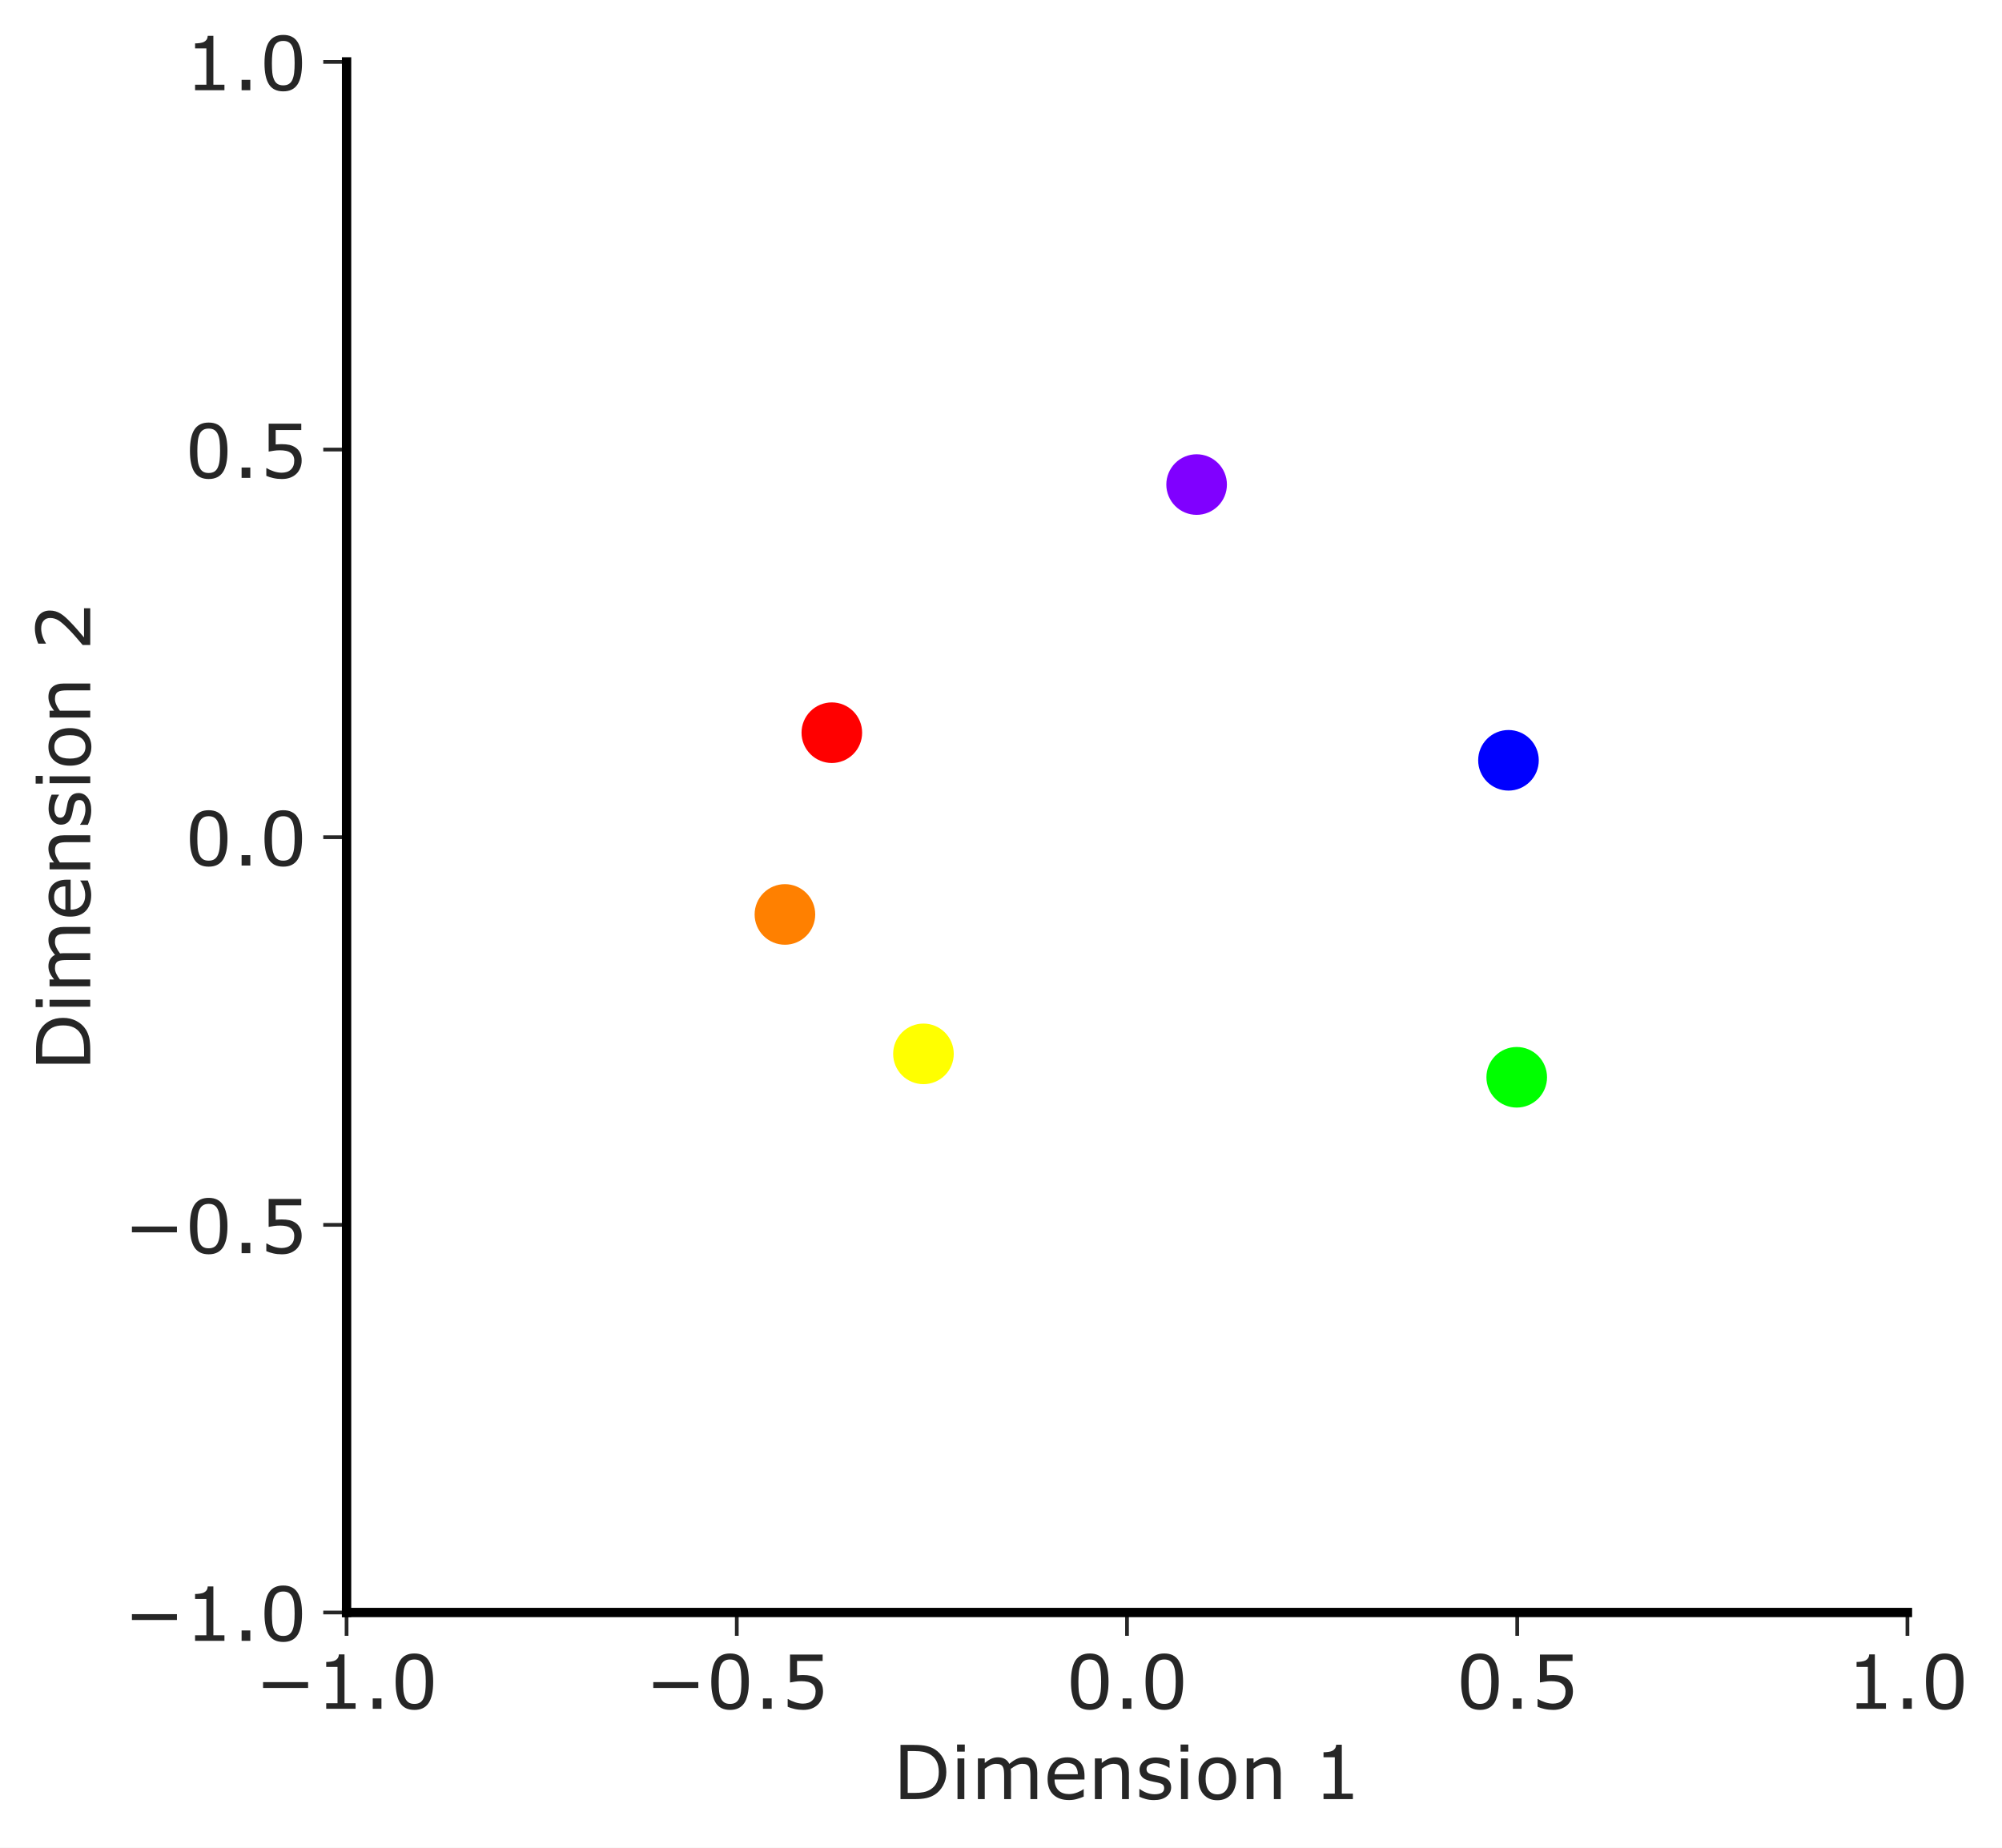
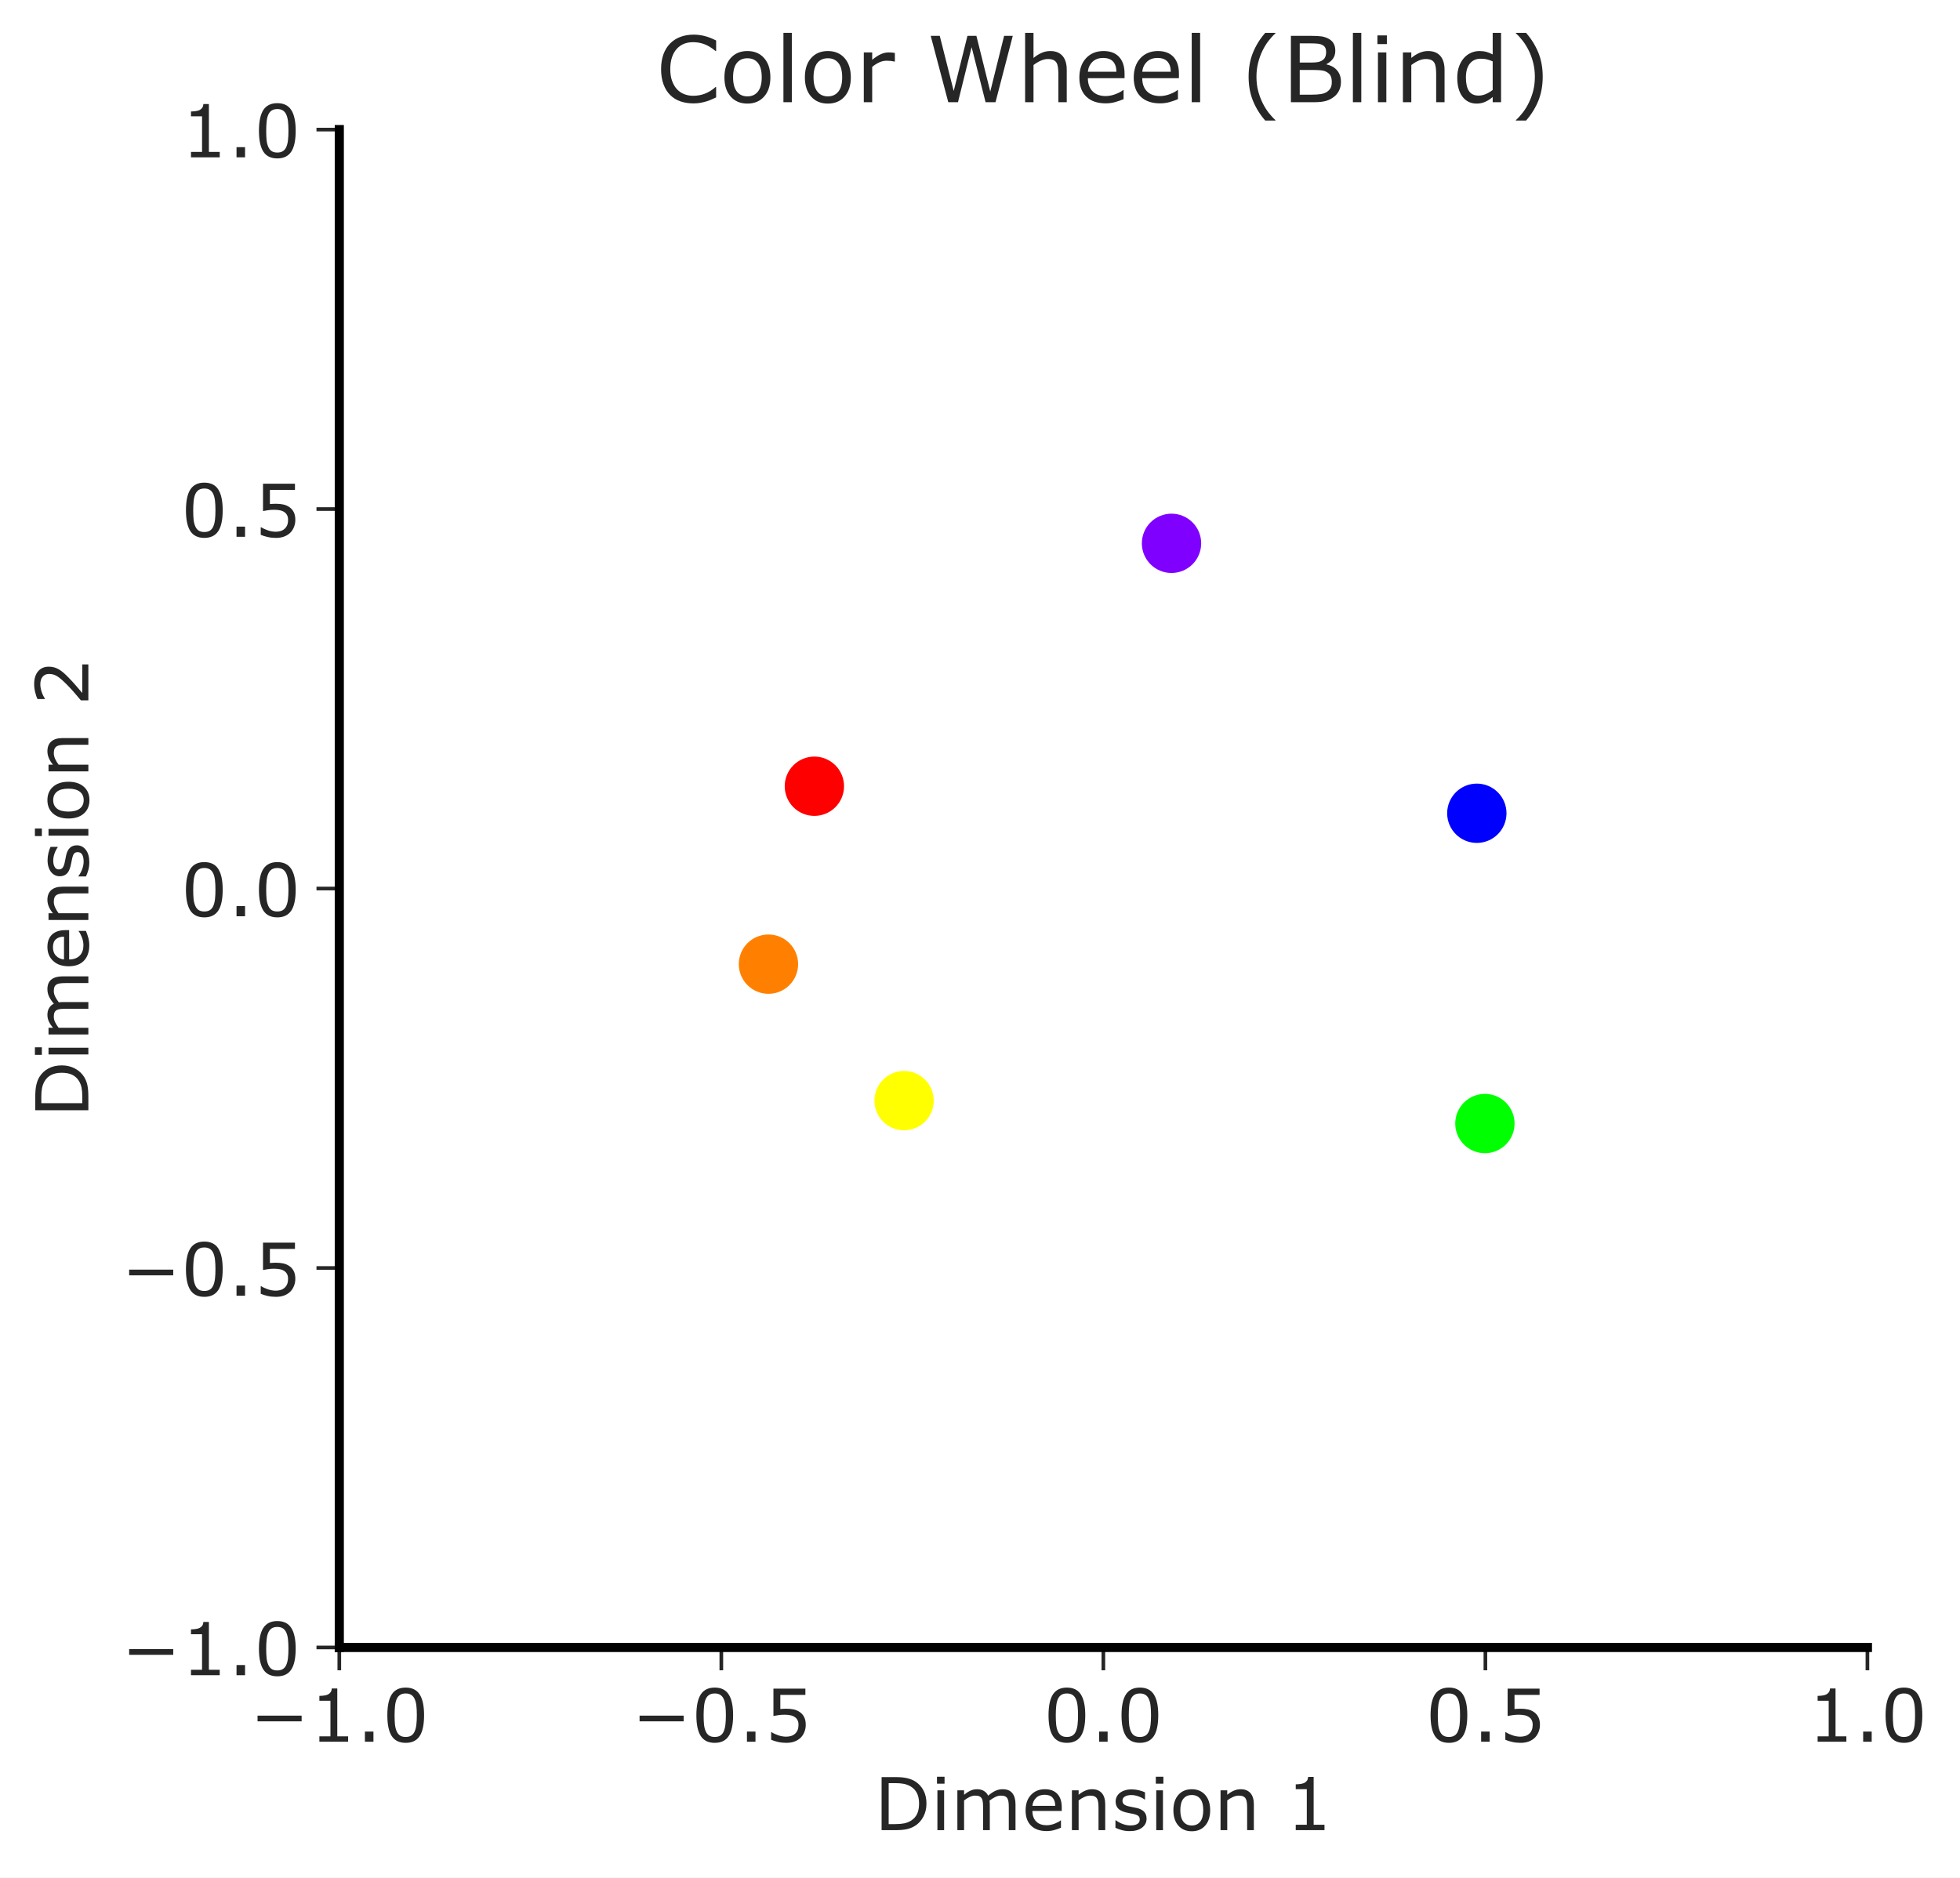
- <svg xmlns="http://www.w3.org/2000/svg" xmlns:xlink="http://www.w3.org/1999/xlink" width="429.42pt" height="396.374pt" viewBox="0 0 429.42 396.374" version="1.1">
+ <svg xmlns="http://www.w3.org/2000/svg" xmlns:xlink="http://www.w3.org/1999/xlink" width="429.42pt" height="411.492pt" viewBox="0 0 429.42 411.492" version="1.1">
  <defs>
    <style type="text/css">*{stroke-linejoin: round; stroke-linecap: butt}</style>
  </defs>
  <g id="figure_1">
    <g id="patch_1">
-       <path d="M 0 396.374  L 429.42 396.374  L 429.42 0  L 0 0  z " style="fill: #ffffff" />
+       <path d="M 0 411.492  L 429.42 411.492  L 429.42 0  L 0 0  z " style="fill: #ffffff" />
    </g>
    <g id="axes_1">
      <g id="patch_2">
-         <path d="M 74.338 345.919  L 409.137 345.919  L 409.137 13.279  L 74.338 13.279  z " style="fill: #ffffff" />
+         <path d="M 74.338 361.037  L 409.137 361.037  L 409.137 28.397  L 74.338 28.397  z " style="fill: #ffffff" />
      </g>
      <g id="matplotlib.axis_1">
        <g id="xtick_1">
          <g id="line2d_1">
-             <path d="M 74.338 345.919  L 74.338 13.279  " clip-path="url(#pfc7dc1eddf)" style="fill: none; stroke: #ffffff; stroke-width: 0.8; stroke-linecap: round" />
+             <path d="M 74.338 361.037  L 74.338 28.397  " clip-path="url(#p69771546d7)" style="fill: none; stroke: #ffffff; stroke-width: 0.8; stroke-linecap: round" />
          </g>
          <g id="line2d_2">
            <defs>
-               <path id="m396c4c189f" d="M 0 0  L 0 5  " style="stroke: #262626; stroke-width: 0.8" />
+               <path id="mfd9c0a6a50" d="M 0 0  L 0 5  " style="stroke: #262626; stroke-width: 0.8" />
            </defs>
            <g>
-               <use xlink:href="#m396c4c189f" x="74.338" y="345.919" style="fill: #262626; stroke: #262626; stroke-width: 0.8" />
+               <use xlink:href="#mfd9c0a6a50" x="74.338" y="361.037" style="fill: #262626; stroke: #262626; stroke-width: 0.8" />
            </g>
          </g>
          <g id="text_1">
-             <g style="fill: #262626" transform="translate(54.7075 366.5763) scale(0.16 -0.16)">
+             <g style="fill: #262626" transform="translate(54.7075 381.6944) scale(0.16 -0.16)">
              <defs>
                <path id="Verdana-2212" d="M 4550 1788  L 688 1788  L 688 2288  L 4550 2288  L 4550 1788  z " transform="scale(0.015625)" />
                <path id="Verdana-31" d="M 3388 0  L 869 0  L 869 475  L 1838 475  L 1838 3594  L 869 3594  L 869 4019  Q 1066 4019 1291 4051  Q 1516 4084 1631 4147  Q 1775 4225 1858 4345  Q 1941 4466 1953 4669  L 2438 4669  L 2438 475  L 3388 475  L 3388 0  z " transform="scale(0.015625)" />
                <path id="Verdana-2e" d="M 1538 0  L 791 0  L 791 891  L 1538 891  L 1538 0  z " transform="scale(0.015625)" />
                <path id="Verdana-30" d="M 3647 2328  Q 3647 1075 3255 489  Q 2863 -97 2038 -97  Q 1200 -97 814 497  Q 428 1091 428 2322  Q 428 3563 818 4155  Q 1209 4747 2038 4747  Q 2875 4747 3261 4145  Q 3647 3544 3647 2328  z M 2825 909  Q 2934 1163 2973 1505  Q 3013 1847 3013 2328  Q 3013 2803 2973 3153  Q 2934 3503 2822 3747  Q 2713 3988 2523 4109  Q 2334 4231 2038 4231  Q 1744 4231 1551 4109  Q 1359 3988 1247 3741  Q 1141 3509 1102 3137  Q 1063 2766 1063 2322  Q 1063 1834 1097 1506  Q 1131 1178 1244 919  Q 1347 675 1536 547  Q 1725 419 2038 419  Q 2331 419 2525 541  Q 2719 663 2825 909  z " transform="scale(0.015625)" />
              </defs>
              <use xlink:href="#Verdana-2212" />
              <use xlink:href="#Verdana-31" x="81.836" />
              <use xlink:href="#Verdana-2e" x="145.41" />
              <use xlink:href="#Verdana-30" x="181.787" />
            </g>
          </g>
        </g>
        <g id="xtick_2">
          <g id="line2d_3">
-             <path d="M 158.037 345.919  L 158.037 13.279  " clip-path="url(#pfc7dc1eddf)" style="fill: none; stroke: #ffffff; stroke-width: 0.8; stroke-linecap: round" />
+             <path d="M 158.037 361.037  L 158.037 28.397  " clip-path="url(#p69771546d7)" style="fill: none; stroke: #ffffff; stroke-width: 0.8; stroke-linecap: round" />
          </g>
          <g id="line2d_4">
            <g>
-               <use xlink:href="#m396c4c189f" x="158.037" y="345.919" style="fill: #262626; stroke: #262626; stroke-width: 0.8" />
+               <use xlink:href="#mfd9c0a6a50" x="158.037" y="361.037" style="fill: #262626; stroke: #262626; stroke-width: 0.8" />
            </g>
          </g>
          <g id="text_2">
-             <g style="fill: #262626" transform="translate(138.4075 366.5763) scale(0.16 -0.16)">
+             <g style="fill: #262626" transform="translate(138.4075 381.6944) scale(0.16 -0.16)">
              <defs>
                <path id="Verdana-35" d="M 3616 1478  Q 3616 1153 3497 856  Q 3378 559 3172 356  Q 2947 138 2636 20  Q 2325 -97 1916 -97  Q 1534 -97 1181 -17  Q 828 63 584 175  L 584 834  L 628 834  Q 884 672 1228 558  Q 1572 444 1903 444  Q 2125 444 2333 506  Q 2541 569 2703 725  Q 2841 859 2911 1046  Q 2981 1234 2981 1481  Q 2981 1722 2898 1887  Q 2816 2053 2669 2153  Q 2506 2272 2273 2320  Q 2041 2369 1753 2369  Q 1478 2369 1223 2331  Q 969 2294 784 2256  L 784 4653  L 3584 4653  L 3584 4106  L 1388 4106  L 1388 2869  Q 1522 2881 1662 2887  Q 1803 2894 1906 2894  Q 2284 2894 2568 2830  Q 2853 2766 3091 2603  Q 3341 2431 3478 2159  Q 3616 1888 3616 1478  z " transform="scale(0.015625)" />
              </defs>
              <use xlink:href="#Verdana-2212" />
              <use xlink:href="#Verdana-30" x="81.836" />
              <use xlink:href="#Verdana-2e" x="145.41" />
              <use xlink:href="#Verdana-35" x="181.787" />
            </g>
          </g>
        </g>
        <g id="xtick_3">
          <g id="line2d_5">
-             <path d="M 241.738 345.919  L 241.738 13.279  " clip-path="url(#pfc7dc1eddf)" style="fill: none; stroke: #ffffff; stroke-width: 0.8; stroke-linecap: round" />
+             <path d="M 241.738 361.037  L 241.738 28.397  " clip-path="url(#p69771546d7)" style="fill: none; stroke: #ffffff; stroke-width: 0.8; stroke-linecap: round" />
          </g>
          <g id="line2d_6">
            <g>
-               <use xlink:href="#m396c4c189f" x="241.738" y="345.919" style="fill: #262626; stroke: #262626; stroke-width: 0.8" />
+               <use xlink:href="#mfd9c0a6a50" x="241.738" y="361.037" style="fill: #262626; stroke: #262626; stroke-width: 0.8" />
            </g>
          </g>
          <g id="text_3">
-             <g style="fill: #262626" transform="translate(228.655 366.5763) scale(0.16 -0.16)">
+             <g style="fill: #262626" transform="translate(228.655 381.6944) scale(0.16 -0.16)">
              <use xlink:href="#Verdana-30" />
              <use xlink:href="#Verdana-2e" x="63.574" />
              <use xlink:href="#Verdana-30" x="99.951" />
            </g>
          </g>
        </g>
        <g id="xtick_4">
          <g id="line2d_7">
-             <path d="M 325.438 345.919  L 325.438 13.279  " clip-path="url(#pfc7dc1eddf)" style="fill: none; stroke: #ffffff; stroke-width: 0.8; stroke-linecap: round" />
+             <path d="M 325.438 361.037  L 325.438 28.397  " clip-path="url(#p69771546d7)" style="fill: none; stroke: #ffffff; stroke-width: 0.8; stroke-linecap: round" />
          </g>
          <g id="line2d_8">
            <g>
-               <use xlink:href="#m396c4c189f" x="325.438" y="345.919" style="fill: #262626; stroke: #262626; stroke-width: 0.8" />
+               <use xlink:href="#mfd9c0a6a50" x="325.438" y="361.037" style="fill: #262626; stroke: #262626; stroke-width: 0.8" />
            </g>
          </g>
          <g id="text_4">
-             <g style="fill: #262626" transform="translate(312.355 366.5763) scale(0.16 -0.16)">
+             <g style="fill: #262626" transform="translate(312.355 381.6944) scale(0.16 -0.16)">
              <use xlink:href="#Verdana-30" />
              <use xlink:href="#Verdana-2e" x="63.574" />
              <use xlink:href="#Verdana-35" x="99.951" />
            </g>
          </g>
        </g>
        <g id="xtick_5">
          <g id="line2d_9">
-             <path d="M 409.137 345.919  L 409.137 13.279  " clip-path="url(#pfc7dc1eddf)" style="fill: none; stroke: #ffffff; stroke-width: 0.8; stroke-linecap: round" />
+             <path d="M 409.137 361.037  L 409.137 28.397  " clip-path="url(#p69771546d7)" style="fill: none; stroke: #ffffff; stroke-width: 0.8; stroke-linecap: round" />
          </g>
          <g id="line2d_10">
            <g>
-               <use xlink:href="#m396c4c189f" x="409.137" y="345.919" style="fill: #262626; stroke: #262626; stroke-width: 0.8" />
+               <use xlink:href="#mfd9c0a6a50" x="409.137" y="361.037" style="fill: #262626; stroke: #262626; stroke-width: 0.8" />
            </g>
          </g>
          <g id="text_5">
-             <g style="fill: #262626" transform="translate(396.055 366.5763) scale(0.16 -0.16)">
+             <g style="fill: #262626" transform="translate(396.055 381.6944) scale(0.16 -0.16)">
              <use xlink:href="#Verdana-31" />
              <use xlink:href="#Verdana-2e" x="63.574" />
              <use xlink:href="#Verdana-30" x="99.951" />
            </g>
          </g>
        </g>
        <g id="text_6">
-           <g style="fill: #262626" transform="translate(191.59 385.9538) scale(0.16 -0.16)">
+           <g style="fill: #262626" transform="translate(191.59 401.0719) scale(0.16 -0.16)">
            <defs>
              <path id="Verdana-44" d="M 4556 2322  Q 4556 1688 4279 1172  Q 4003 656 3544 372  Q 3225 175 2833 87  Q 2441 0 1800 0  L 625 0  L 625 4653  L 1788 4653  Q 2469 4653 2870 4554  Q 3272 4456 3550 4284  Q 4025 3988 4290 3494  Q 4556 3000 4556 2322  z M 3909 2331  Q 3909 2878 3718 3253  Q 3528 3628 3150 3844  Q 2875 4000 2565 4061  Q 2256 4122 1825 4122  L 1244 4122  L 1244 531  L 1825 531  Q 2272 531 2605 597  Q 2938 663 3216 841  Q 3563 1063 3736 1425  Q 3909 1788 3909 2331  z " transform="scale(0.015625)" />
              <path id="Verdana-69" d="M 1209 4075  L 547 4075  L 547 4684  L 1209 4684  L 1209 4075  z M 1172 0  L 584 0  L 584 3491  L 1172 3491  L 1172 0  z " transform="scale(0.015625)" />
              <path id="Verdana-6d" d="M 5672 0  L 5084 0  L 5084 1988  Q 5084 2213 5064 2422  Q 5044 2631 4978 2756  Q 4906 2891 4772 2959  Q 4638 3028 4384 3028  Q 4138 3028 3891 2904  Q 3644 2781 3397 2591  Q 3406 2519 3412 2423  Q 3419 2328 3419 2234  L 3419 0  L 2831 0  L 2831 1988  Q 2831 2219 2811 2426  Q 2791 2634 2725 2759  Q 2653 2894 2518 2961  Q 2384 3028 2131 3028  Q 1891 3028 1648 2909  Q 1406 2791 1166 2606  L 1166 0  L 578 0  L 578 3491  L 1166 3491  L 1166 3103  Q 1441 3331 1714 3459  Q 1988 3588 2297 3588  Q 2653 3588 2901 3438  Q 3150 3288 3272 3022  Q 3628 3322 3922 3455  Q 4216 3588 4550 3588  Q 5125 3588 5398 3239  Q 5672 2891 5672 2266  L 5672 0  z " transform="scale(0.015625)" />
              <path id="Verdana-65" d="M 3500 1684  L 928 1684  Q 928 1363 1025 1123  Q 1122 884 1291 731  Q 1453 581 1676 506  Q 1900 431 2169 431  Q 2525 431 2886 573  Q 3247 716 3400 853  L 3431 853  L 3431 213  Q 3134 88 2825 3  Q 2516 -81 2175 -81  Q 1306 -81 818 389  Q 331 859 331 1725  Q 331 2581 798 3084  Q 1266 3588 2028 3588  Q 2734 3588 3117 3175  Q 3500 2763 3500 2003  L 3500 1684  z M 2928 2134  Q 2925 2597 2695 2850  Q 2466 3103 1997 3103  Q 1525 3103 1245 2825  Q 966 2547 928 2134  L 2928 2134  z " transform="scale(0.015625)" />
              <path id="Verdana-6e" d="M 3497 0  L 2909 0  L 2909 1988  Q 2909 2228 2881 2439  Q 2853 2650 2778 2769  Q 2700 2900 2553 2964  Q 2406 3028 2172 3028  Q 1931 3028 1668 2909  Q 1406 2791 1166 2606  L 1166 0  L 578 0  L 578 3491  L 1166 3491  L 1166 3103  Q 1441 3331 1734 3459  Q 2028 3588 2338 3588  Q 2903 3588 3200 3247  Q 3497 2906 3497 2266  L 3497 0  z " transform="scale(0.015625)" />
              <path id="Verdana-73" d="M 3072 1006  Q 3072 528 2676 222  Q 2281 -84 1597 -84  Q 1209 -84 886 8  Q 563 100 344 209  L 344 869  L 375 869  Q 653 659 993 536  Q 1334 413 1647 413  Q 2034 413 2253 538  Q 2472 663 2472 931  Q 2472 1138 2353 1244  Q 2234 1350 1897 1425  Q 1772 1453 1570 1490  Q 1369 1528 1203 1572  Q 744 1694 551 1930  Q 359 2166 359 2509  Q 359 2725 448 2915  Q 538 3106 719 3256  Q 894 3403 1164 3489  Q 1434 3575 1769 3575  Q 2081 3575 2401 3498  Q 2722 3422 2934 3313  L 2934 2684  L 2903 2684  Q 2678 2850 2356 2964  Q 2034 3078 1725 3078  Q 1403 3078 1181 2954  Q 959 2831 959 2588  Q 959 2372 1094 2263  Q 1225 2153 1519 2084  Q 1681 2047 1882 2009  Q 2084 1972 2219 1941  Q 2628 1847 2850 1619  Q 3072 1388 3072 1006  z " transform="scale(0.015625)" />
              <path id="Verdana-6f" d="M 3553 1744  Q 3553 891 3115 397  Q 2678 -97 1944 -97  Q 1203 -97 767 397  Q 331 891 331 1744  Q 331 2597 767 3092  Q 1203 3588 1944 3588  Q 2678 3588 3115 3092  Q 3553 2597 3553 1744  z M 2947 1744  Q 2947 2422 2681 2751  Q 2416 3081 1944 3081  Q 1466 3081 1202 2751  Q 938 2422 938 1744  Q 938 1088 1203 748  Q 1469 409 1944 409  Q 2413 409 2680 745  Q 2947 1081 2947 1744  z " transform="scale(0.015625)" />
              <path id="Verdana-20" transform="scale(0.015625)" />
            </defs>
            <use xlink:href="#Verdana-44" />
            <use xlink:href="#Verdana-69" x="77.051" />
            <use xlink:href="#Verdana-6d" x="104.492" />
            <use xlink:href="#Verdana-65" x="201.758" />
            <use xlink:href="#Verdana-6e" x="261.328" />
            <use xlink:href="#Verdana-73" x="324.609" />
            <use xlink:href="#Verdana-69" x="376.709" />
            <use xlink:href="#Verdana-6f" x="404.15" />
            <use xlink:href="#Verdana-6e" x="464.844" />
            <use xlink:href="#Verdana-20" x="528.125" />
            <use xlink:href="#Verdana-31" x="563.281" />
          </g>
        </g>
      </g>
      <g id="matplotlib.axis_2">
        <g id="ytick_1">
          <g id="line2d_11">
-             <path d="M 74.338 345.919  L 409.137 345.919  " clip-path="url(#pfc7dc1eddf)" style="fill: none; stroke: #ffffff; stroke-width: 0.8; stroke-linecap: round" />
+             <path d="M 74.338 361.037  L 409.137 361.037  " clip-path="url(#p69771546d7)" style="fill: none; stroke: #ffffff; stroke-width: 0.8; stroke-linecap: round" />
          </g>
          <g id="line2d_12">
            <defs>
-               <path id="mbf35a2de9b" d="M 0 0  L -5 0  " style="stroke: #262626; stroke-width: 0.8" />
+               <path id="mc8d120bb18" d="M 0 0  L -5 0  " style="stroke: #262626; stroke-width: 0.8" />
            </defs>
            <g>
-               <use xlink:href="#mbf35a2de9b" x="74.338" y="345.919" style="fill: #262626; stroke: #262626; stroke-width: 0.8" />
+               <use xlink:href="#mc8d120bb18" x="74.338" y="361.037" style="fill: #262626; stroke: #262626; stroke-width: 0.8" />
            </g>
          </g>
          <g id="text_7">
-             <g style="fill: #262626" transform="translate(26.5775 351.9975) scale(0.16 -0.16)">
+             <g style="fill: #262626" transform="translate(26.5775 367.1156) scale(0.16 -0.16)">
              <use xlink:href="#Verdana-2212" />
              <use xlink:href="#Verdana-31" x="81.836" />
              <use xlink:href="#Verdana-2e" x="145.41" />
              <use xlink:href="#Verdana-30" x="181.787" />
            </g>
          </g>
        </g>
        <g id="ytick_2">
          <g id="line2d_13">
-             <path d="M 74.338 262.759  L 409.137 262.759  " clip-path="url(#pfc7dc1eddf)" style="fill: none; stroke: #ffffff; stroke-width: 0.8; stroke-linecap: round" />
+             <path d="M 74.338 277.877  L 409.137 277.877  " clip-path="url(#p69771546d7)" style="fill: none; stroke: #ffffff; stroke-width: 0.8; stroke-linecap: round" />
          </g>
          <g id="line2d_14">
            <g>
-               <use xlink:href="#mbf35a2de9b" x="74.338" y="262.759" style="fill: #262626; stroke: #262626; stroke-width: 0.8" />
+               <use xlink:href="#mc8d120bb18" x="74.338" y="277.877" style="fill: #262626; stroke: #262626; stroke-width: 0.8" />
            </g>
          </g>
          <g id="text_8">
-             <g style="fill: #262626" transform="translate(26.5775 268.8375) scale(0.16 -0.16)">
+             <g style="fill: #262626" transform="translate(26.5775 283.9556) scale(0.16 -0.16)">
              <use xlink:href="#Verdana-2212" />
              <use xlink:href="#Verdana-30" x="81.836" />
              <use xlink:href="#Verdana-2e" x="145.41" />
              <use xlink:href="#Verdana-35" x="181.787" />
            </g>
          </g>
        </g>
        <g id="ytick_3">
          <g id="line2d_15">
-             <path d="M 74.338 179.599  L 409.137 179.599  " clip-path="url(#pfc7dc1eddf)" style="fill: none; stroke: #ffffff; stroke-width: 0.8; stroke-linecap: round" />
+             <path d="M 74.338 194.717  L 409.137 194.717  " clip-path="url(#p69771546d7)" style="fill: none; stroke: #ffffff; stroke-width: 0.8; stroke-linecap: round" />
          </g>
          <g id="line2d_16">
            <g>
-               <use xlink:href="#mbf35a2de9b" x="74.338" y="179.599" style="fill: #262626; stroke: #262626; stroke-width: 0.8" />
+               <use xlink:href="#mc8d120bb18" x="74.338" y="194.717" style="fill: #262626; stroke: #262626; stroke-width: 0.8" />
            </g>
          </g>
          <g id="text_9">
-             <g style="fill: #262626" transform="translate(39.6725 185.6775) scale(0.16 -0.16)">
+             <g style="fill: #262626" transform="translate(39.6725 200.7956) scale(0.16 -0.16)">
              <use xlink:href="#Verdana-30" />
              <use xlink:href="#Verdana-2e" x="63.574" />
              <use xlink:href="#Verdana-30" x="99.951" />
            </g>
          </g>
        </g>
        <g id="ytick_4">
          <g id="line2d_17">
-             <path d="M 74.338 96.439  L 409.137 96.439  " clip-path="url(#pfc7dc1eddf)" style="fill: none; stroke: #ffffff; stroke-width: 0.8; stroke-linecap: round" />
+             <path d="M 74.338 111.557  L 409.137 111.557  " clip-path="url(#p69771546d7)" style="fill: none; stroke: #ffffff; stroke-width: 0.8; stroke-linecap: round" />
          </g>
          <g id="line2d_18">
            <g>
-               <use xlink:href="#mbf35a2de9b" x="74.338" y="96.439" style="fill: #262626; stroke: #262626; stroke-width: 0.8" />
+               <use xlink:href="#mc8d120bb18" x="74.338" y="111.557" style="fill: #262626; stroke: #262626; stroke-width: 0.8" />
            </g>
          </g>
          <g id="text_10">
-             <g style="fill: #262626" transform="translate(39.6725 102.5175) scale(0.16 -0.16)">
+             <g style="fill: #262626" transform="translate(39.6725 117.6356) scale(0.16 -0.16)">
              <use xlink:href="#Verdana-30" />
              <use xlink:href="#Verdana-2e" x="63.574" />
              <use xlink:href="#Verdana-35" x="99.951" />
            </g>
          </g>
        </g>
        <g id="ytick_5">
          <g id="line2d_19">
-             <path d="M 74.338 13.279  L 409.137 13.279  " clip-path="url(#pfc7dc1eddf)" style="fill: none; stroke: #ffffff; stroke-width: 0.8; stroke-linecap: round" />
+             <path d="M 74.338 28.397  L 409.137 28.397  " clip-path="url(#p69771546d7)" style="fill: none; stroke: #ffffff; stroke-width: 0.8; stroke-linecap: round" />
          </g>
          <g id="line2d_20">
            <g>
-               <use xlink:href="#mbf35a2de9b" x="74.338" y="13.279" style="fill: #262626; stroke: #262626; stroke-width: 0.8" />
+               <use xlink:href="#mc8d120bb18" x="74.338" y="28.397" style="fill: #262626; stroke: #262626; stroke-width: 0.8" />
            </g>
          </g>
          <g id="text_11">
-             <g style="fill: #262626" transform="translate(39.6725 19.3575) scale(0.16 -0.16)">
+             <g style="fill: #262626" transform="translate(39.6725 34.47563) scale(0.16 -0.16)">
              <use xlink:href="#Verdana-31" />
              <use xlink:href="#Verdana-2e" x="63.574" />
              <use xlink:href="#Verdana-30" x="99.951" />
            </g>
          </g>
        </g>
        <g id="text_12">
-           <g style="fill: #262626" transform="translate(19.3575 229.7463) rotate(-90) scale(0.16 -0.16)">
+           <g style="fill: #262626" transform="translate(19.3575 244.8644) rotate(-90) scale(0.16 -0.16)">
            <defs>
              <path id="Verdana-32" d="M 3653 0  L 503 0  L 503 653  Q 831 934 1161 1215  Q 1491 1497 1775 1775  Q 2375 2356 2597 2698  Q 2819 3041 2819 3438  Q 2819 3800 2580 4004  Q 2341 4209 1913 4209  Q 1628 4209 1297 4109  Q 966 4009 650 3803  L 619 3803  L 619 4459  Q 841 4569 1211 4659  Q 1581 4750 1928 4750  Q 2644 4750 3050 4404  Q 3456 4059 3456 3469  Q 3456 3203 3389 2973  Q 3322 2744 3191 2538  Q 3069 2344 2905 2156  Q 2741 1969 2506 1741  Q 2172 1413 1815 1105  Q 1459 797 1150 534  L 3653 534  L 3653 0  z " transform="scale(0.015625)" />
            </defs>
            <use xlink:href="#Verdana-44" />
            <use xlink:href="#Verdana-69" x="77.051" />
            <use xlink:href="#Verdana-6d" x="104.492" />
            <use xlink:href="#Verdana-65" x="201.758" />
            <use xlink:href="#Verdana-6e" x="261.328" />
            <use xlink:href="#Verdana-73" x="324.609" />
            <use xlink:href="#Verdana-69" x="376.709" />
            <use xlink:href="#Verdana-6f" x="404.15" />
            <use xlink:href="#Verdana-6e" x="464.844" />
            <use xlink:href="#Verdana-20" x="528.125" />
            <use xlink:href="#Verdana-32" x="563.281" />
          </g>
        </g>
      </g>
      <g id="PathCollection_1">
        <defs>
-           <path id="C0_0_00dc69eccd" d="M 0 6  C 1.591 6 3.117 5.368 4.243 4.243  C 5.368 3.117 6 1.591 6 -0  C 6 -1.591 5.368 -3.117 4.243 -4.243  C 3.117 -5.368 1.591 -6 0 -6  C -1.591 -6 -3.117 -5.368 -4.243 -4.243  C -5.368 -3.117 -6 -1.591 -6 0  C -6 1.591 -5.368 3.117 -4.243 4.243  C -3.117 5.368 -1.591 6 0 6  z " />
+           <path id="C0_0_7810c1b6e4" d="M 0 6  C 1.591 6 3.117 5.368 4.243 4.243  C 5.368 3.117 6 1.591 6 -0  C 6 -1.591 5.368 -3.117 4.243 -4.243  C 3.117 -5.368 1.591 -6 0 -6  C -1.591 -6 -3.117 -5.368 -4.243 -4.243  C -5.368 -3.117 -6 -1.591 -6 0  C -6 1.591 -5.368 3.117 -4.243 4.243  C -3.117 5.368 -1.591 6 0 6  z " />
        </defs>
-         <g clip-path="url(#pfc7dc1eddf)">
-           <use xlink:href="#C0_0_00dc69eccd" x="325.331" y="231.103" style="fill: #00ff00; stroke: #00ff00" />
-         </g>
-         <g clip-path="url(#pfc7dc1eddf)">
-           <use xlink:href="#C0_0_00dc69eccd" x="168.362" y="196.171" style="fill: #ff8000; stroke: #ff8000" />
-         </g>
-         <g clip-path="url(#pfc7dc1eddf)">
-           <use xlink:href="#C0_0_00dc69eccd" x="198.077" y="226.081" style="fill: #ffff00; stroke: #ffff00" />
-         </g>
-         <g clip-path="url(#pfc7dc1eddf)">
-           <use xlink:href="#C0_0_00dc69eccd" x="323.561" y="163.104" style="fill: #0000ff; stroke: #0000ff" />
-         </g>
-         <g clip-path="url(#pfc7dc1eddf)">
-           <use xlink:href="#C0_0_00dc69eccd" x="256.669" y="103.95" style="fill: #8000ff; stroke: #8000ff" />
-         </g>
-         <g clip-path="url(#pfc7dc1eddf)">
-           <use xlink:href="#C0_0_00dc69eccd" x="178.424" y="157.183" style="fill: #ff0000; stroke: #ff0000" />
+         <g clip-path="url(#p69771546d7)">
+           <use xlink:href="#C0_0_7810c1b6e4" x="325.331" y="246.221" style="fill: #00ff00; stroke: #00ff00" />
+         </g>
+         <g clip-path="url(#p69771546d7)">
+           <use xlink:href="#C0_0_7810c1b6e4" x="168.362" y="211.29" style="fill: #ff8000; stroke: #ff8000" />
+         </g>
+         <g clip-path="url(#p69771546d7)">
+           <use xlink:href="#C0_0_7810c1b6e4" x="198.077" y="241.199" style="fill: #ffff00; stroke: #ffff00" />
+         </g>
+         <g clip-path="url(#p69771546d7)">
+           <use xlink:href="#C0_0_7810c1b6e4" x="323.561" y="178.222" style="fill: #0000ff; stroke: #0000ff" />
+         </g>
+         <g clip-path="url(#p69771546d7)">
+           <use xlink:href="#C0_0_7810c1b6e4" x="256.669" y="119.068" style="fill: #8000ff; stroke: #8000ff" />
+         </g>
+         <g clip-path="url(#p69771546d7)">
+           <use xlink:href="#C0_0_7810c1b6e4" x="178.424" y="172.301" style="fill: #ff0000; stroke: #ff0000" />
        </g>
      </g>
      <g id="patch_3">
-         <path d="M 74.338 345.919  L 74.338 13.279  " style="fill: none; stroke: #000000; stroke-width: 2; stroke-linejoin: miter; stroke-linecap: square" />
+         <path d="M 74.338 361.037  L 74.338 28.397  " style="fill: none; stroke: #000000; stroke-width: 2; stroke-linejoin: miter; stroke-linecap: square" />
      </g>
      <g id="patch_4">
-         <path d="M 74.338 345.919  L 409.137 345.919  " style="fill: none; stroke: #000000; stroke-width: 2; stroke-linejoin: miter; stroke-linecap: square" />
+         <path d="M 74.338 361.037  L 409.137 361.037  " style="fill: none; stroke: #000000; stroke-width: 2; stroke-linejoin: miter; stroke-linecap: square" />
+       </g>
+       <g id="text_13">
+         <g style="fill: #262626" transform="translate(143.7156 22.39688) scale(0.2 -0.2)">
+           <defs>
+             <path id="Verdana-43" d="M 4219 338  Q 4047 263 3908 197  Q 3769 131 3544 59  Q 3353 0 3129 -42  Q 2906 -84 2638 -84  Q 2131 -84 1717 58  Q 1303 200 997 503  Q 697 800 528 1258  Q 359 1716 359 2322  Q 359 2897 521 3350  Q 684 3803 991 4116  Q 1288 4419 1708 4578  Q 2128 4738 2641 4738  Q 3016 4738 3389 4647  Q 3763 4556 4219 4328  L 4219 3594  L 4172 3594  Q 3788 3916 3409 4062  Q 3031 4209 2600 4209  Q 2247 4209 1964 4095  Q 1681 3981 1459 3741  Q 1244 3506 1123 3148  Q 1003 2791 1003 2322  Q 1003 1831 1136 1478  Q 1269 1125 1478 903  Q 1697 672 1989 561  Q 2281 450 2606 450  Q 3053 450 3443 603  Q 3834 756 4175 1063  L 4219 1063  L 4219 338  z " transform="scale(0.015625)" />
+             <path id="Verdana-6c" d="M 1172 0  L 584 0  L 584 4863  L 1172 4863  L 1172 0  z " transform="scale(0.015625)" />
+             <path id="Verdana-72" d="M 2756 2850  L 2725 2850  Q 2594 2881 2470 2895  Q 2347 2909 2178 2909  Q 1906 2909 1653 2789  Q 1400 2669 1166 2478  L 1166 0  L 578 0  L 578 3491  L 1166 3491  L 1166 2975  Q 1516 3256 1783 3373  Q 2050 3491 2328 3491  Q 2481 3491 2550 3483  Q 2619 3475 2756 3453  L 2756 2850  z " transform="scale(0.015625)" />
+             <path id="Verdana-57" d="M 6041 4653  L 4831 0  L 4134 0  L 3156 3863  L 2200 0  L 1519 0  L 288 4653  L 922 4653  L 1900 784  L 2863 4653  L 3491 4653  L 4463 747  L 5434 4653  L 6041 4653  z " transform="scale(0.015625)" />
+             <path id="Verdana-68" d="M 3497 0  L 2909 0  L 2909 1988  Q 2909 2228 2881 2439  Q 2853 2650 2778 2769  Q 2700 2900 2553 2964  Q 2406 3028 2172 3028  Q 1931 3028 1668 2909  Q 1406 2791 1166 2606  L 1166 0  L 578 0  L 578 4863  L 1166 4863  L 1166 3103  Q 1441 3331 1734 3459  Q 2028 3588 2338 3588  Q 2903 3588 3200 3247  Q 3497 2906 3497 2266  L 3497 0  z " transform="scale(0.015625)" />
+             <path id="Verdana-28" d="M 2447 -1288  L 1731 -1288  Q 1178 -653 872 97  Q 566 847 566 1788  Q 566 2728 872 3478  Q 1178 4228 1731 4863  L 2447 4863  L 2447 4831  Q 2194 4603 1964 4304  Q 1734 4006 1538 3609  Q 1350 3225 1233 2762  Q 1116 2300 1116 1788  Q 1116 1253 1230 809  Q 1344 366 1538 -34  Q 1725 -419 1965 -730  Q 2206 -1041 2447 -1256  L 2447 -1288  z " transform="scale(0.015625)" />
+             <path id="Verdana-42" d="M 4134 1431  Q 4134 1084 4003 818  Q 3872 553 3650 381  Q 3388 175 3073 87  Q 2759 0 2275 0  L 625 0  L 625 4653  L 2003 4653  Q 2513 4653 2766 4615  Q 3019 4578 3250 4459  Q 3506 4325 3622 4114  Q 3738 3903 3738 3609  Q 3738 3278 3569 3045  Q 3400 2813 3119 2672  L 3119 2647  Q 3591 2550 3862 2233  Q 4134 1916 4134 1431  z M 3094 3528  Q 3094 3697 3037 3812  Q 2981 3928 2856 4000  Q 2709 4084 2500 4104  Q 2291 4125 1981 4125  L 1244 4125  L 1244 2781  L 2044 2781  Q 2334 2781 2506 2811  Q 2678 2841 2825 2934  Q 2972 3028 3033 3176  Q 3094 3325 3094 3528  z M 3491 1406  Q 3491 1688 3406 1853  Q 3322 2019 3100 2134  Q 2950 2213 2736 2236  Q 2522 2259 2216 2259  L 1244 2259  L 1244 528  L 2063 528  Q 2469 528 2728 570  Q 2988 613 3153 725  Q 3328 847 3409 1003  Q 3491 1159 3491 1406  z " transform="scale(0.015625)" />
+             <path id="Verdana-64" d="M 3409 0  L 2822 0  L 2822 366  Q 2569 147 2294 25  Q 2019 -97 1697 -97  Q 1072 -97 705 384  Q 338 866 338 1719  Q 338 2163 464 2509  Q 591 2856 806 3100  Q 1019 3338 1301 3463  Q 1584 3588 1888 3588  Q 2163 3588 2375 3530  Q 2588 3472 2822 3350  L 2822 4863  L 3409 4863  L 3409 0  z M 2822 859  L 2822 2863  Q 2584 2969 2396 3009  Q 2209 3050 1988 3050  Q 1494 3050 1219 2706  Q 944 2363 944 1731  Q 944 1109 1156 786  Q 1369 463 1838 463  Q 2088 463 2344 573  Q 2600 684 2822 859  z " transform="scale(0.015625)" />
+             <path id="Verdana-29" d="M 2341 1788  Q 2341 847 2034 97  Q 1728 -653 1175 -1288  L 459 -1288  L 459 -1256  Q 700 -1041 942 -730  Q 1184 -419 1369 -34  Q 1563 366 1677 809  Q 1791 1253 1791 1788  Q 1791 2300 1675 2762  Q 1559 3225 1369 3609  Q 1172 4006 942 4304  Q 713 4603 459 4831  L 459 4863  L 1175 4863  Q 1728 4228 2034 3478  Q 2341 2728 2341 1788  z " transform="scale(0.015625)" />
+           </defs>
+           <use xlink:href="#Verdana-43" />
+           <use xlink:href="#Verdana-6f" x="69.824" />
+           <use xlink:href="#Verdana-6c" x="130.518" />
+           <use xlink:href="#Verdana-6f" x="157.959" />
+           <use xlink:href="#Verdana-72" x="218.652" />
+           <use xlink:href="#Verdana-20" x="261.328" />
+           <use xlink:href="#Verdana-57" x="296.484" />
+           <use xlink:href="#Verdana-68" x="395.361" />
+           <use xlink:href="#Verdana-65" x="458.643" />
+           <use xlink:href="#Verdana-65" x="518.213" />
+           <use xlink:href="#Verdana-6c" x="577.783" />
+           <use xlink:href="#Verdana-20" x="605.225" />
+           <use xlink:href="#Verdana-28" x="640.381" />
+           <use xlink:href="#Verdana-42" x="685.791" />
+           <use xlink:href="#Verdana-6c" x="754.346" />
+           <use xlink:href="#Verdana-69" x="781.787" />
+           <use xlink:href="#Verdana-6e" x="809.229" />
+           <use xlink:href="#Verdana-64" x="872.51" />
+           <use xlink:href="#Verdana-29" x="934.814" />
+         </g>
      </g>
    </g>
  </g>
  <defs>
-     <clipPath id="pfc7dc1eddf">
-       <rect x="74.338" y="13.279" width="334.8" height="332.64" />
+     <clipPath id="p69771546d7">
+       <rect x="74.338" y="28.397" width="334.8" height="332.64" />
    </clipPath>
  </defs>
</svg>
